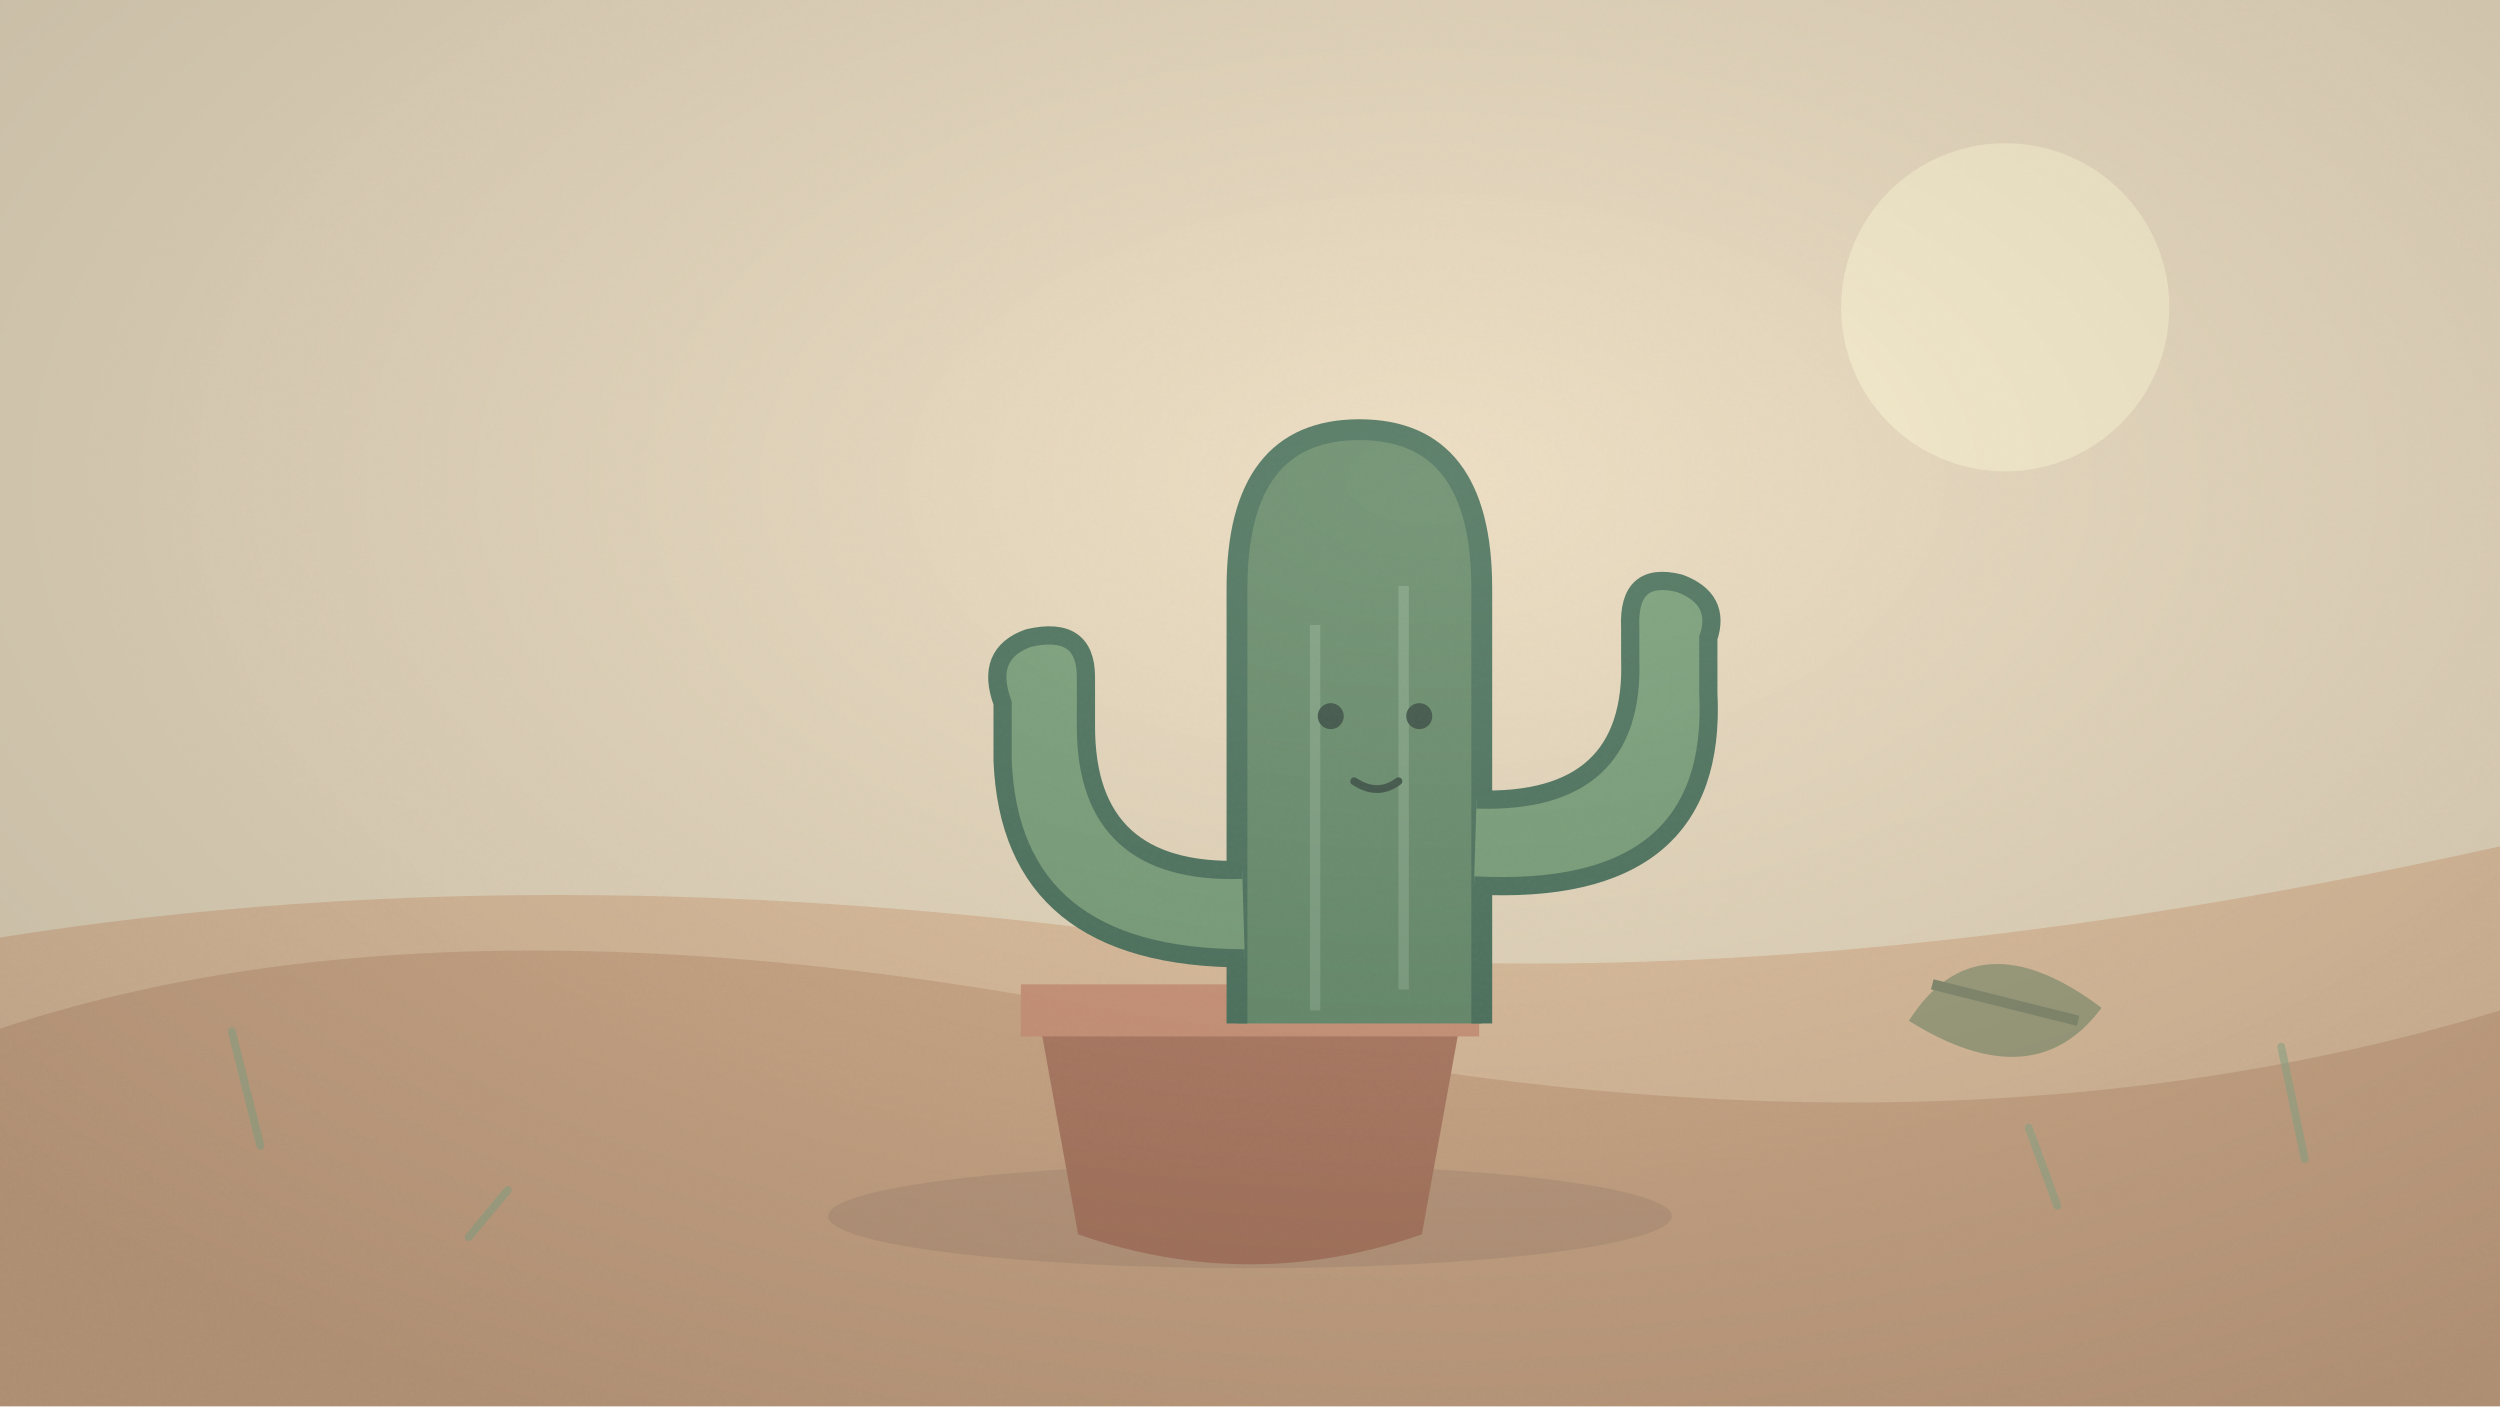
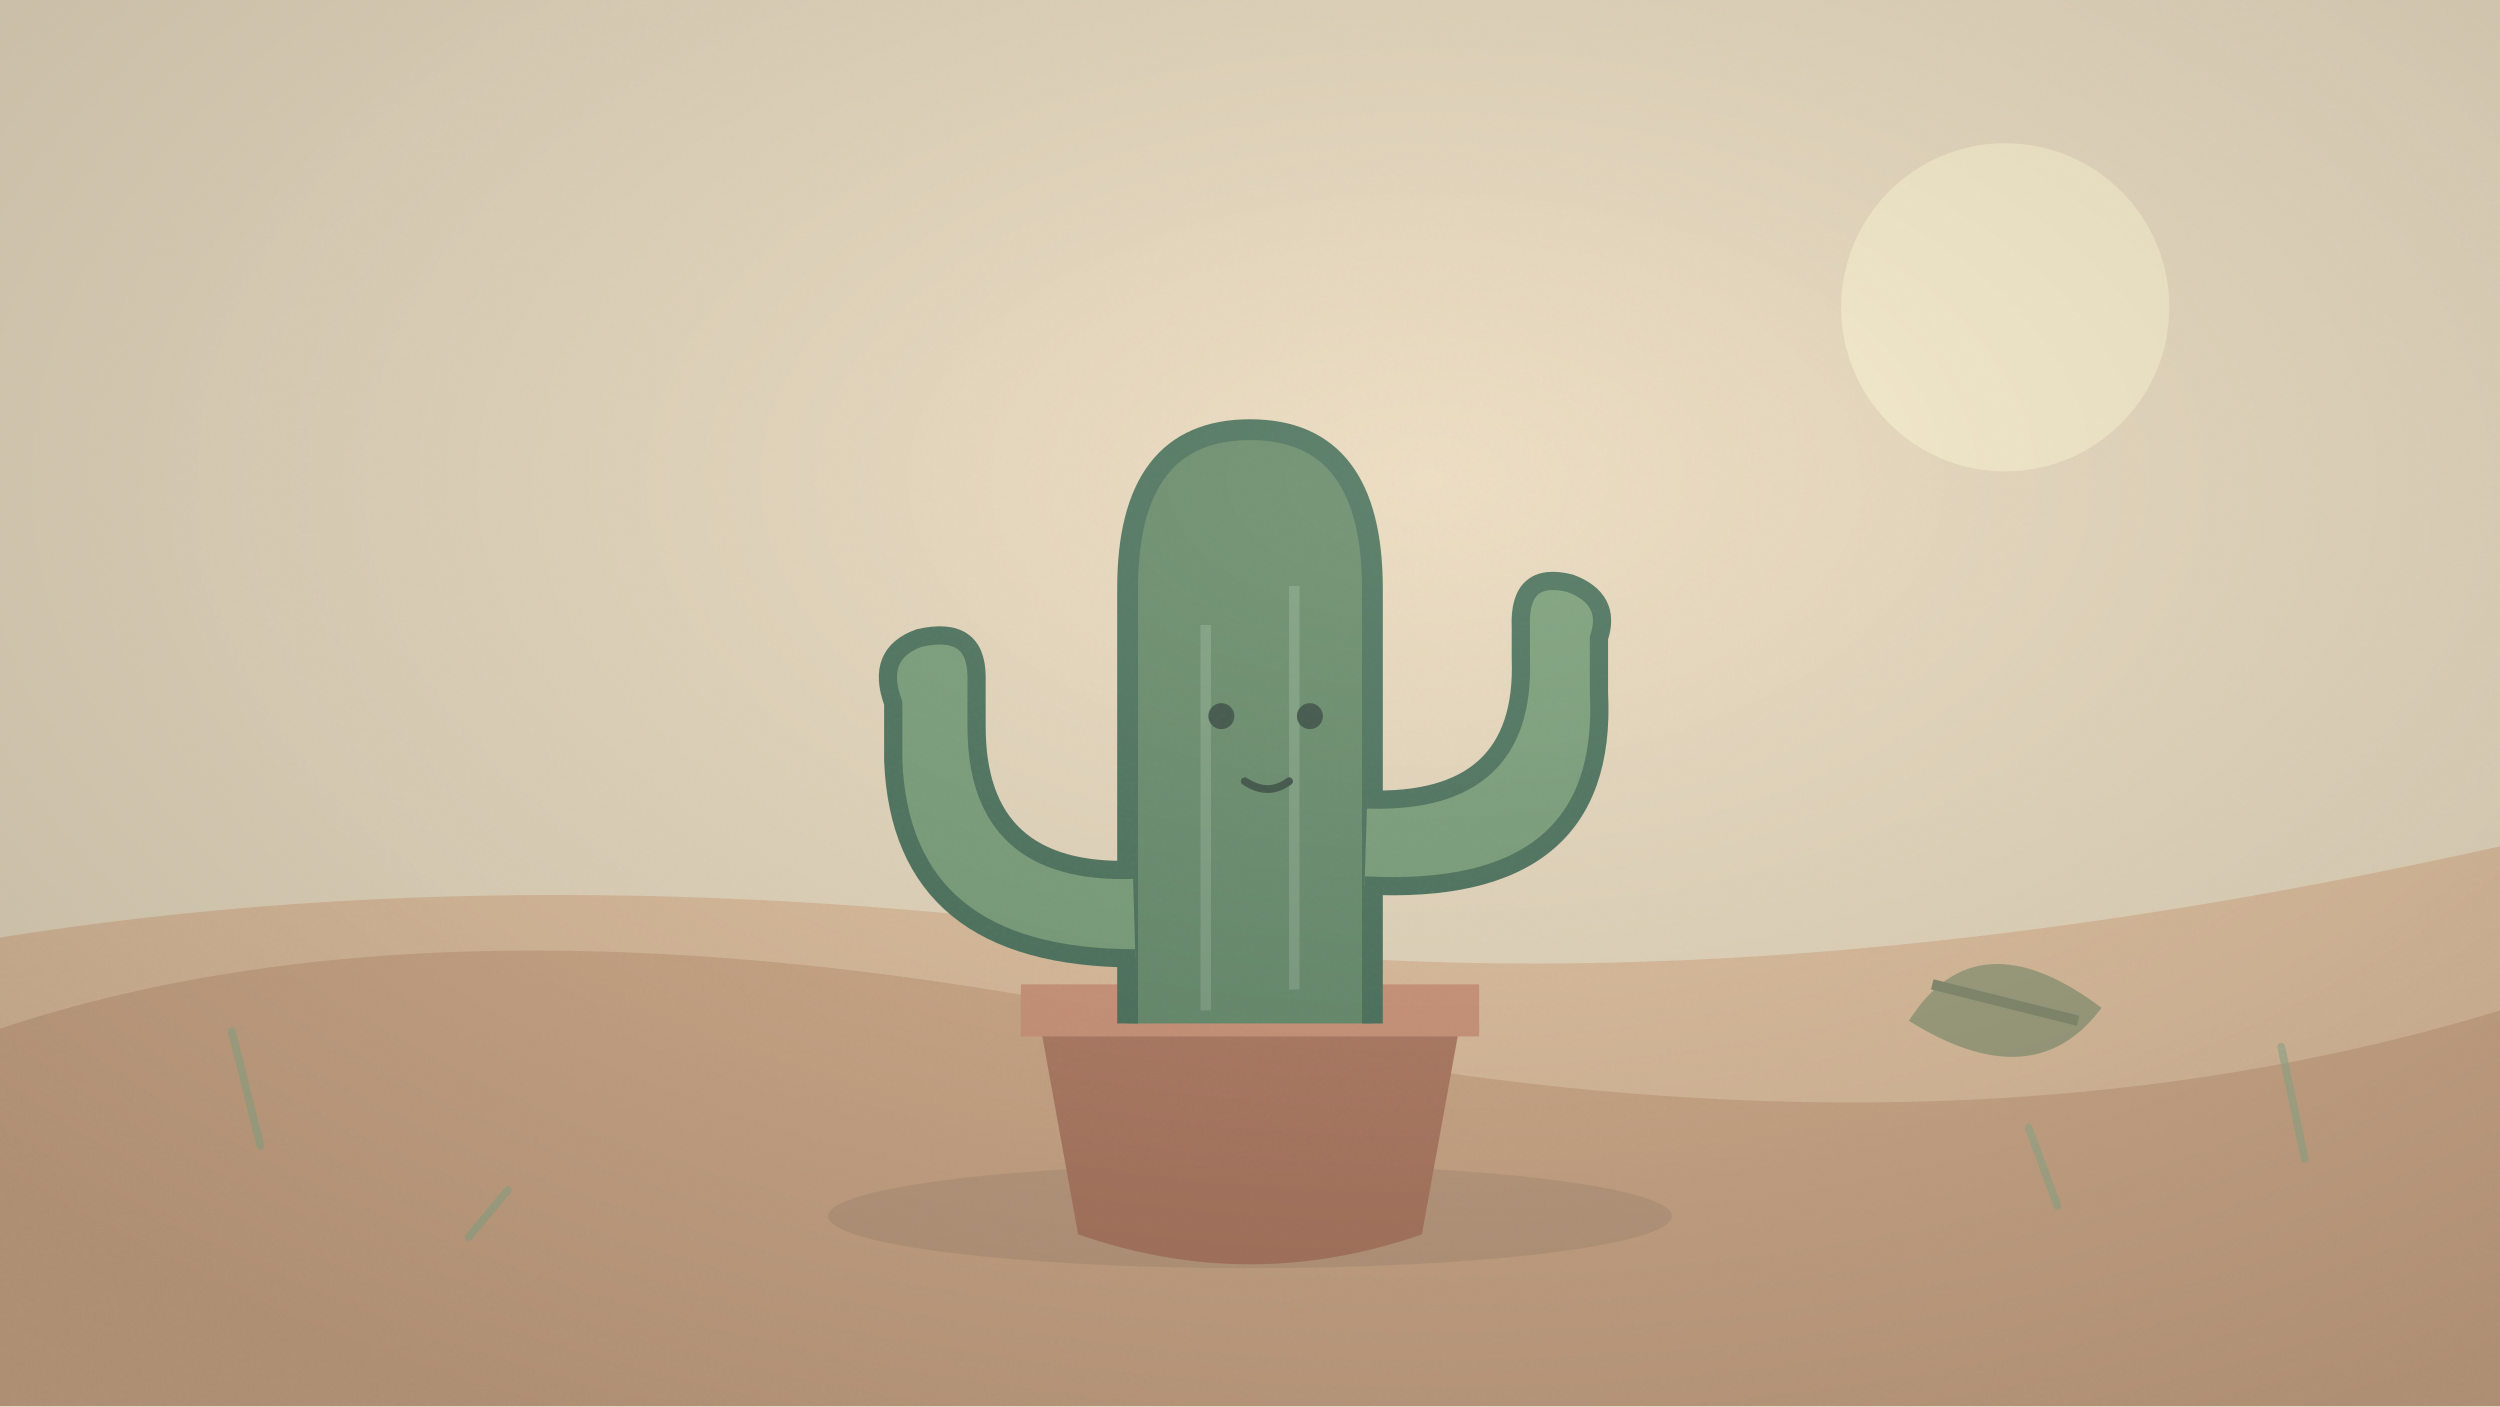
<svg xmlns="http://www.w3.org/2000/svg" viewBox="0 0 960 540" role="img" aria-label="An Uneven Day">
  <defs>
    <filter id="grain">
      <feTurbulence type="fractalNoise" baseFrequency=".65" numOctaves="2" seed="14" stitchTiles="stitch" />
      <feColorMatrix type="saturate" values="0" />
      <feComponentTransfer>
        <feFuncA type="linear" slope=".045" />
      </feComponentTransfer>
    </filter>
    <radialGradient id="v19glow" cx="57%" cy="34%" r="75%">
      <stop stop-color="#fff9dc" stop-opacity=".16" />
      <stop offset="1" stop-color="#1a251d" stop-opacity=".17" />
    </radialGradient>
  </defs>
  <rect width="960" height="540" fill="#e9d9bf" />
  <path d="M0 360 Q220 325 480 365 Q690 385 960 325 V540 H0Z" fill="#d6a47e" opacity=".55" />
  <path d="M0 395 Q180 335 460 395 T960 388V540H0Z" fill="#bd8e6d" opacity=".5" />
  <circle cx="770" cy="118" r="63" fill="#fff5d2" opacity=".65" />
  <ellipse cx="480" cy="467" rx="162" ry="20" fill="#554b47" opacity=".14" />
  <path d="M397 380H563L546 474Q480 497 414 474Z" fill="#ac735c" />
  <path d="M392 378H568V398H392Z" fill="#cd9074" />
  <path d="M100 440l-11 -44" stroke="#8aab8b" stroke-width="3" opacity=".55" stroke-linecap="round" />
  <path d="M180 475l15 -18" stroke="#8aab8b" stroke-width="3" opacity=".55" stroke-linecap="round" />
  <path d="M790 463l-11 -30" stroke="#8aab8b" stroke-width="3" opacity=".55" stroke-linecap="round" />
  <path d="M885 445l-9 -43" stroke="#8aab8b" stroke-width="3" opacity=".55" stroke-linecap="round" />
-   <path d="M475 393V226Q475 165 522 165Q569 165 569 226V393" fill="#5e8667" stroke="#416b57" stroke-width="8" />
-   <path d="M477 334Q417 336 417 279V260Q417 240 395 245Q378 251 385 270V292Q388 368 478 368" fill="#729b76" stroke="#416b57" stroke-width="7" />
-   <path d="M567 307Q628 309 626 253V241Q625 219 645 224Q661 230 656 245V266Q660 345 566 340" fill="#729b76" stroke="#416b57" stroke-width="7" />
-   <path d="M505 240v148M539 225v155" stroke="#9fbaa0" opacity=".38" stroke-width="4" />
-   <circle cx="511" cy="275" r="5" fill="#30483e" />
-   <circle cx="545" cy="275" r="5" fill="#30483e" />
-   <path d="M520 300q9 6 17 0" stroke="#30483e" stroke-width="3" fill="none" stroke-linecap="round" />
+   <g transform="translate(-42 0)">
+     <path d="M475 393V226Q475 165 522 165Q569 165 569 226V393" fill="#5e8667" stroke="#416b57" stroke-width="8" />
+     <path d="M477 334Q417 336 417 279V260Q417 240 395 245Q378 251 385 270V292Q388 368 478 368" fill="#729b76" stroke="#416b57" stroke-width="7" />
+     <path d="M567 307Q628 309 626 253V241Q625 219 645 224Q661 230 656 245V266Q660 345 566 340" fill="#729b76" stroke="#416b57" stroke-width="7" />
+     <path d="M505 240v148M539 225v155" stroke="#9fbaa0" opacity=".38" stroke-width="4" />
+     <circle cx="511" cy="275" r="5" fill="#30483e" />
+     <circle cx="545" cy="275" r="5" fill="#30483e" />
+     <path d="M520 300q9 6 17 0" stroke="#30483e" stroke-width="3" fill="none" stroke-linecap="round" />
+   </g>
  <rect width="960" height="540" filter="url(#grain)" opacity=".6" />
  <g opacity=".85">
    <path d="M733 392q26 -41 74 -5q-26 35 -74 5" fill="#8f9574" />
    <path d="M742 378l56 14" stroke="#6d7b60" stroke-width="4" />
  </g>
  <rect width="960" height="540" fill="url(#v19glow)" pointer-events="none" />
</svg>
